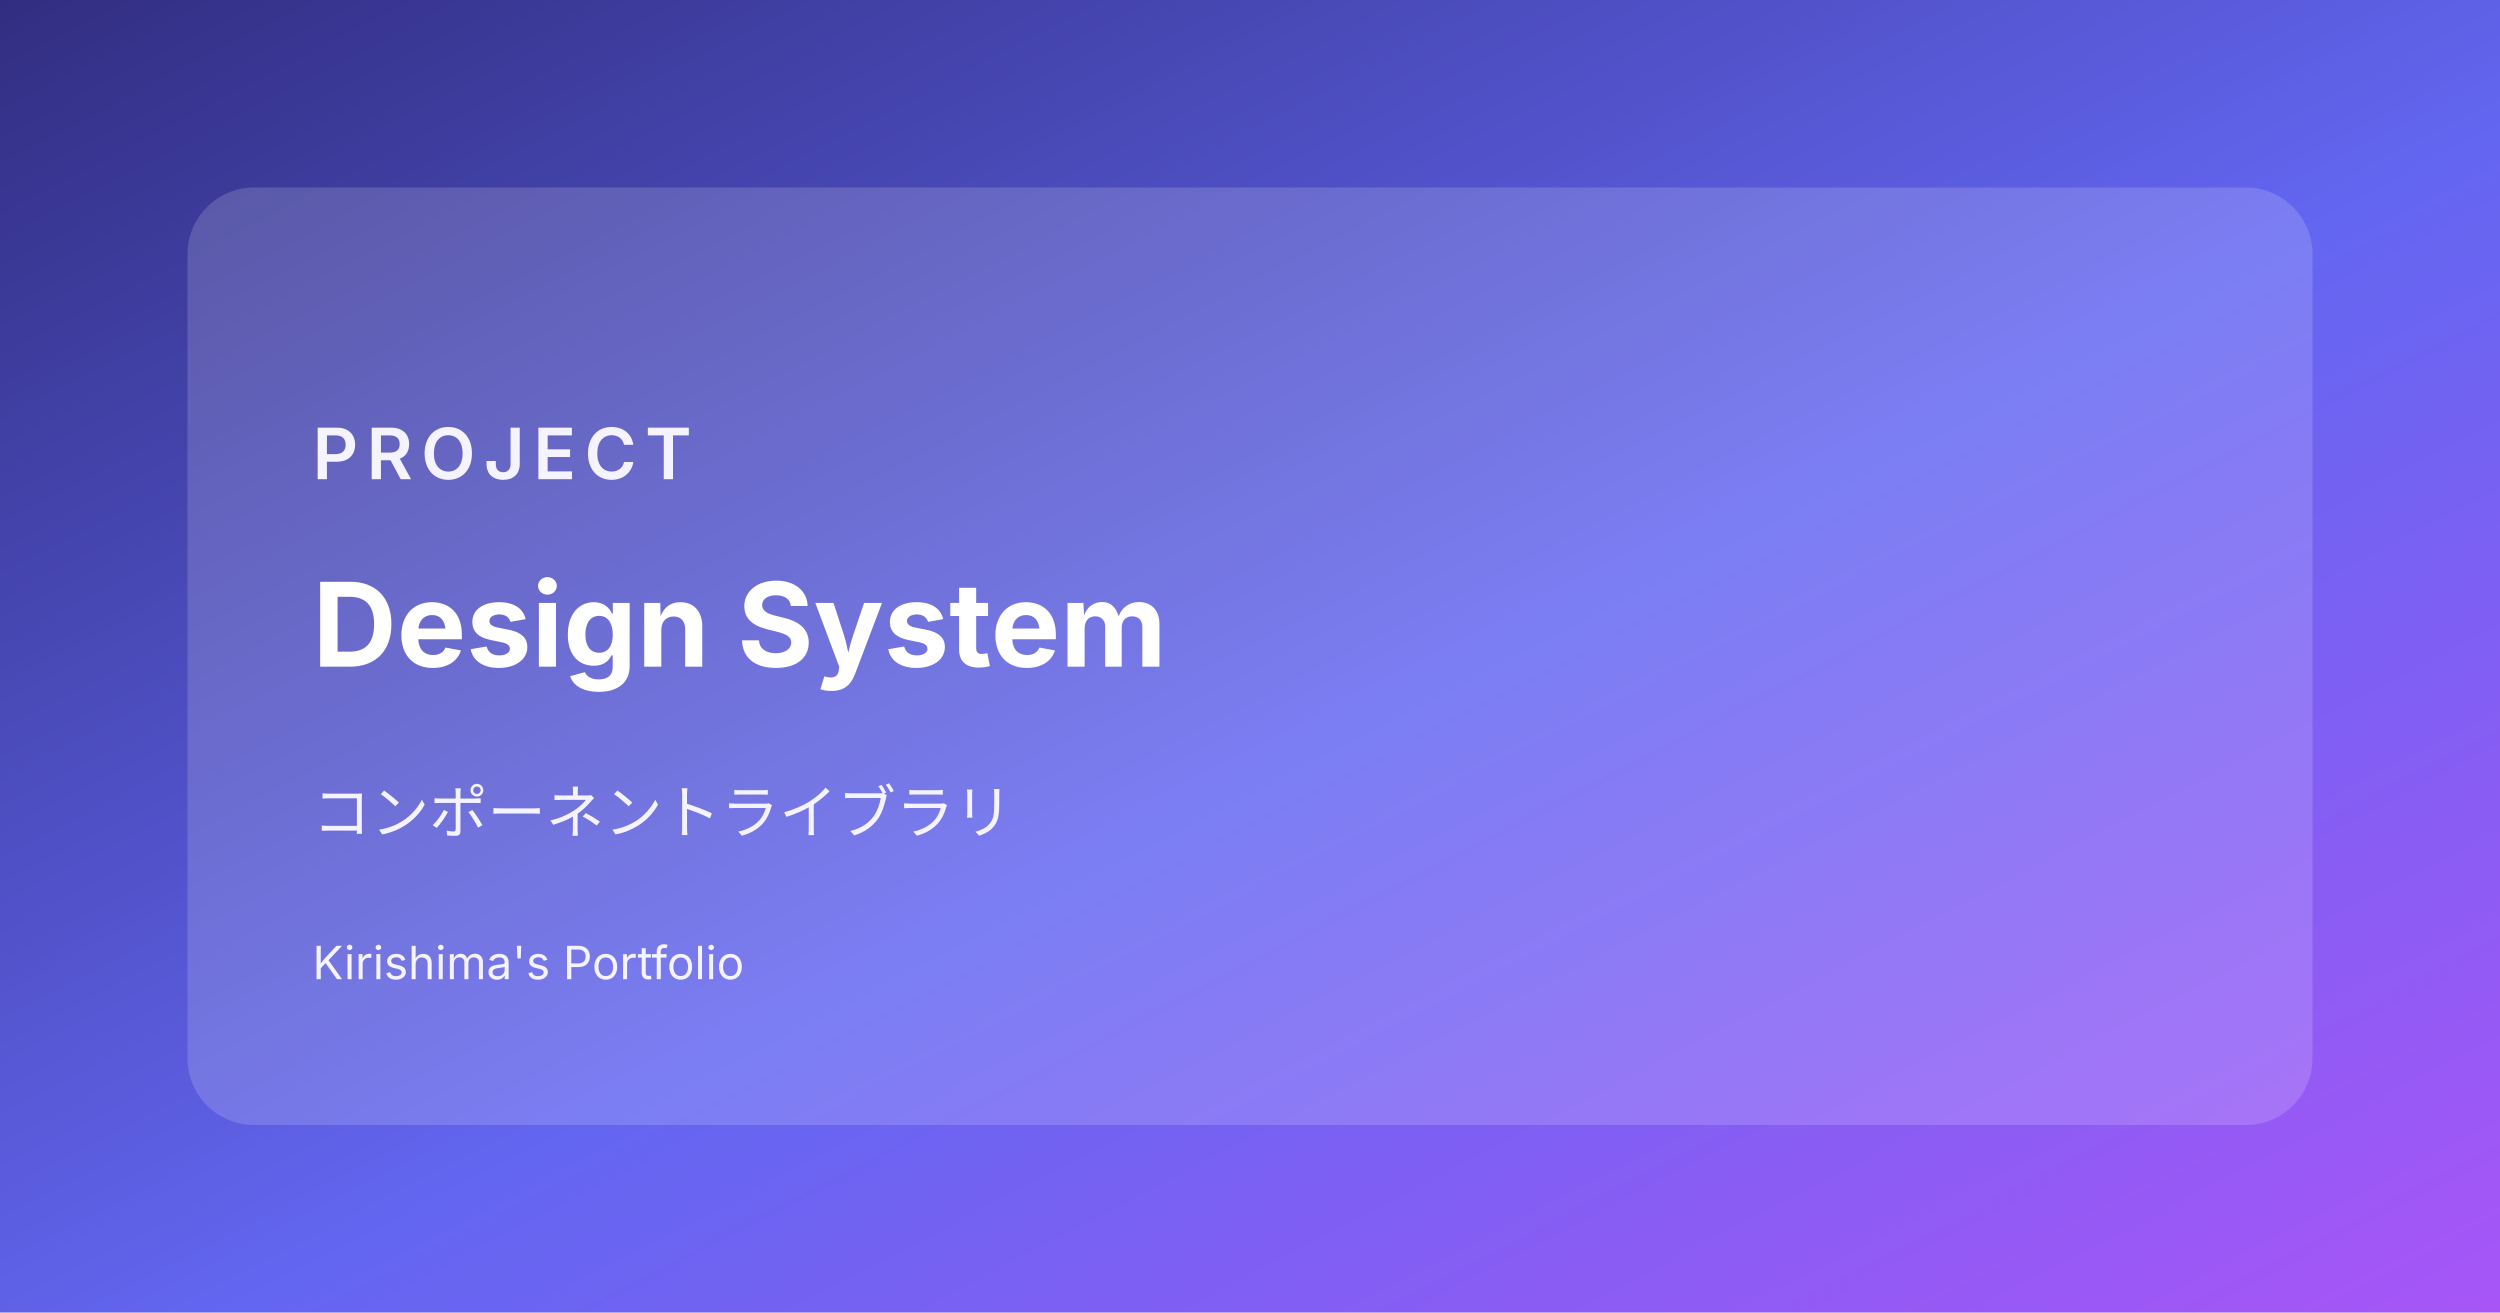
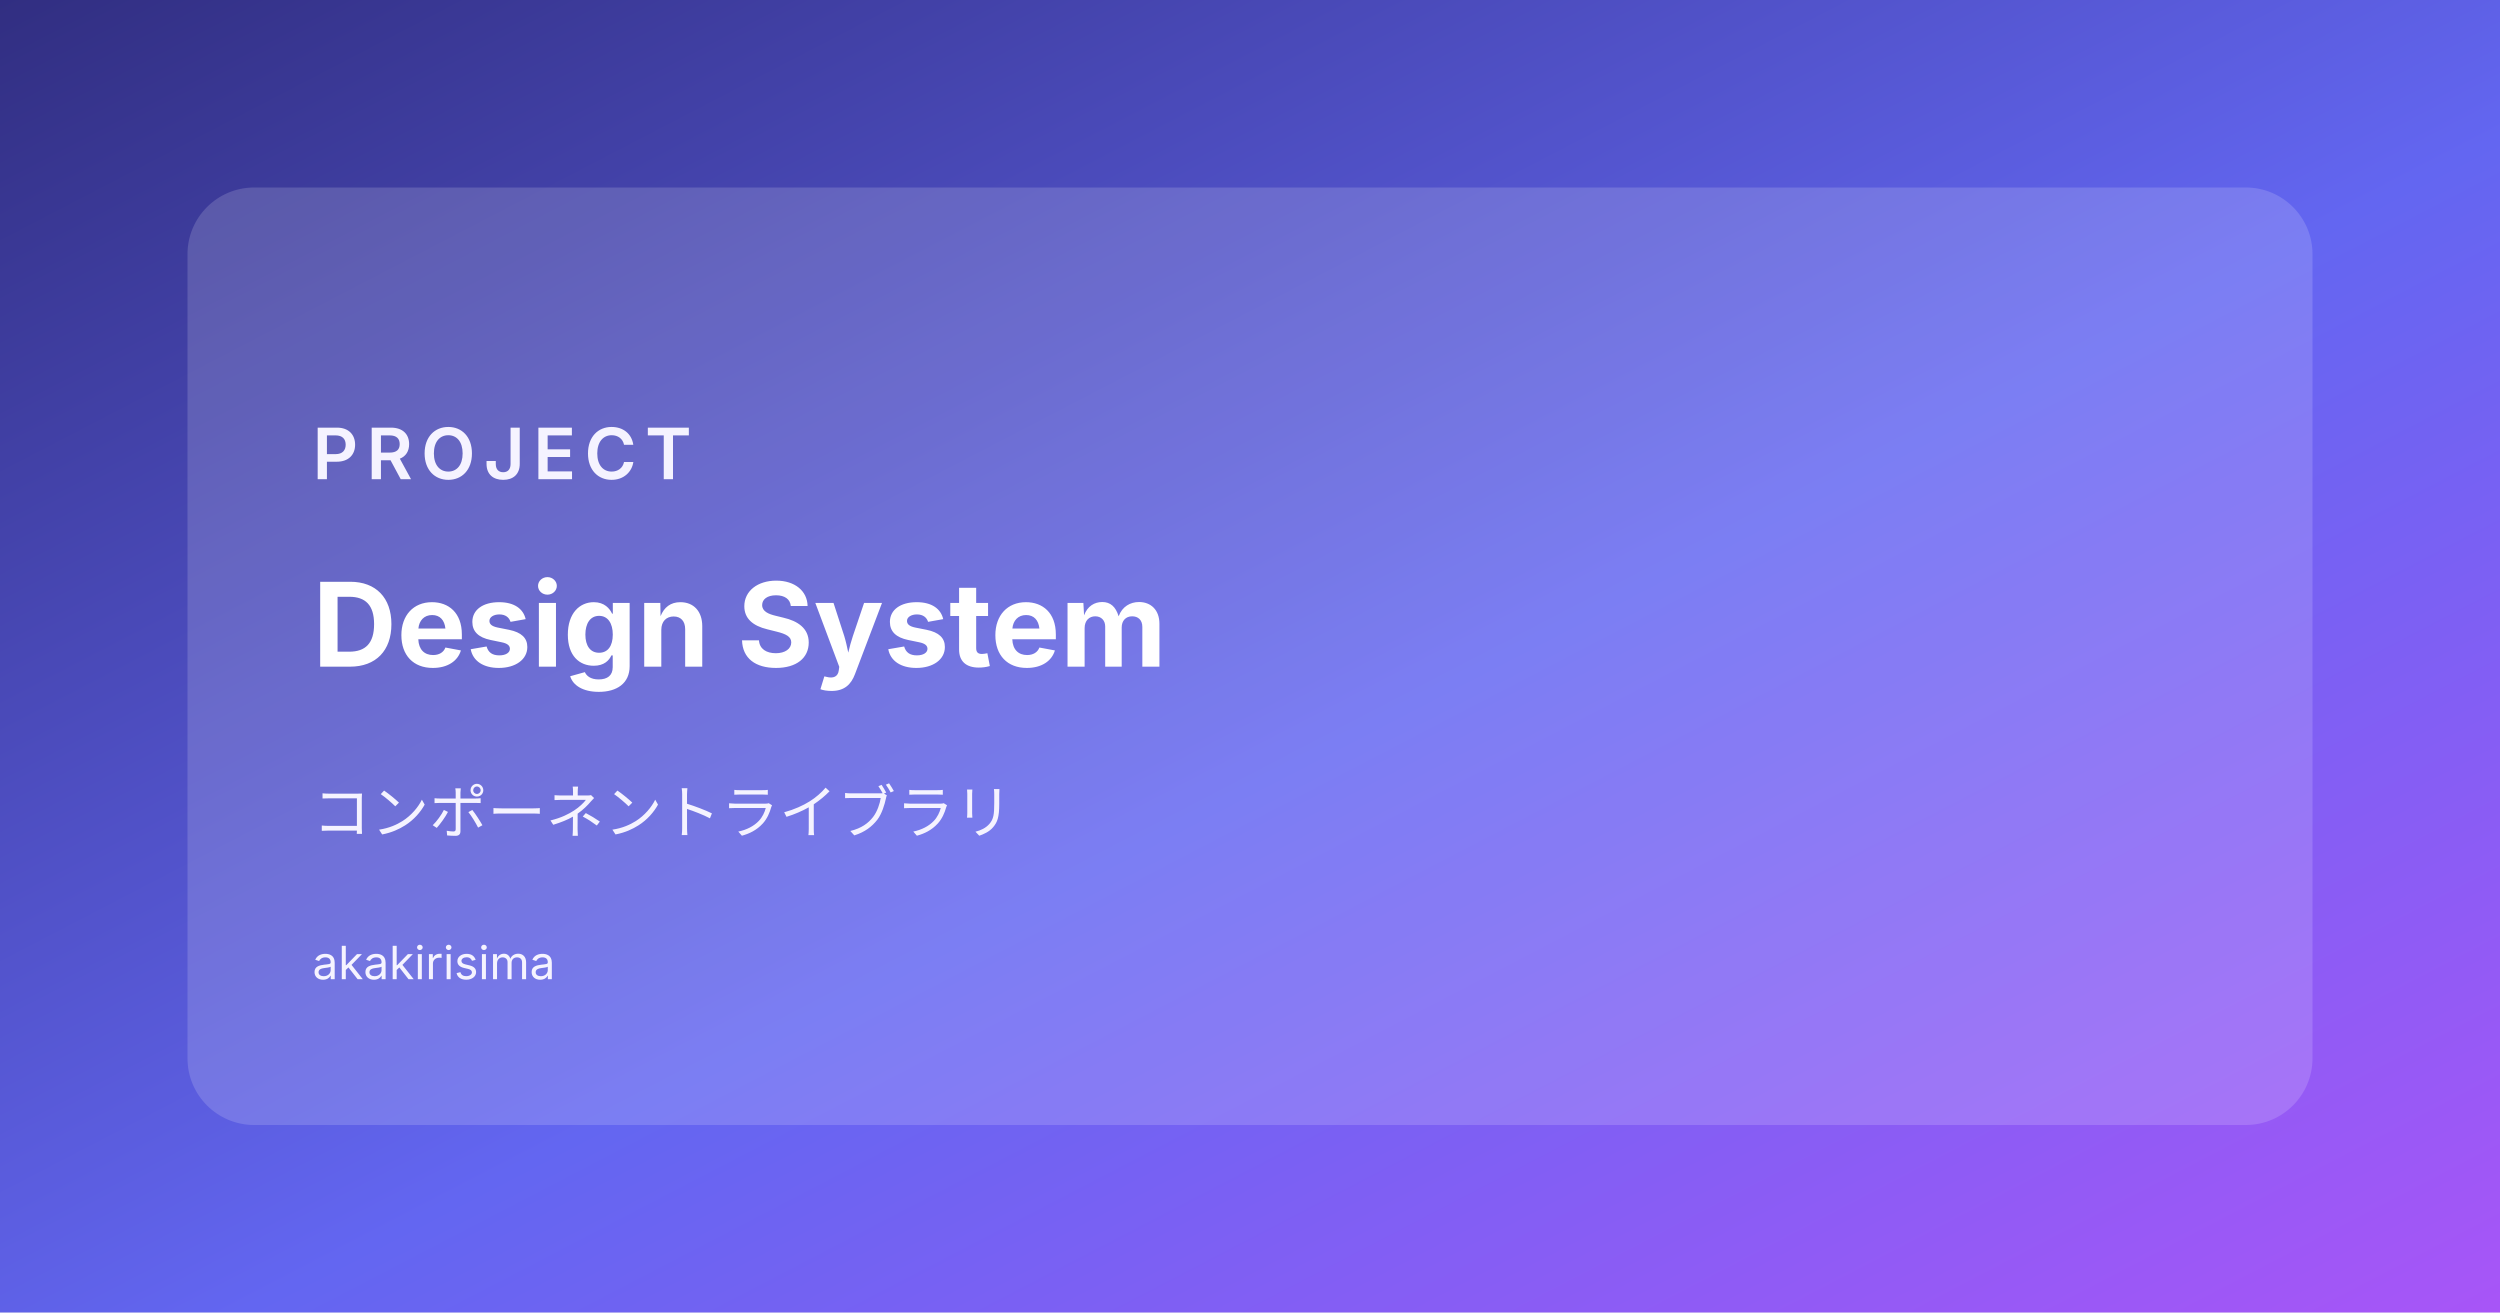
<svg xmlns="http://www.w3.org/2000/svg" width="1200" height="630" viewBox="0 0 1200 630" fill="none">
  <defs>
    <linearGradient id="bg" x1="0" y1="0" x2="1" y2="1">
      <stop offset="0%" stop-color="#312E81" />
      <stop offset="55%" stop-color="#6366F1" />
      <stop offset="100%" stop-color="#A855F7" />
    </linearGradient>
  </defs>
  <rect width="1200" height="630" fill="url(#bg)" />
  <rect x="90" y="90" width="1020" height="450" rx="32" fill="rgba(255,255,255,0.16)" />
  <text x="150" y="230" font-family="'Inter', 'Noto Sans JP', sans-serif" font-size="34" font-weight="600" fill="#F5F3FF" letter-spacing="4">
    PROJECT
  </text>
  <text x="150" y="320" font-family="'Inter', 'Noto Sans JP', sans-serif" font-size="56" font-weight="700" fill="#FFFFFF">
    Design System
  </text>
  <text x="150" y="400" font-family="'Inter', 'Noto Sans JP', sans-serif" font-size="28" fill="#F5F3FF">
    コンポーネントライブラリ
  </text>
  <text x="150" y="470" font-family="'Inter', 'Noto Sans JP', sans-serif" font-size="22" fill="#F5F3FF">
-     Kirishima's Portfolio
+     akakirisima
  </text>
</svg>
